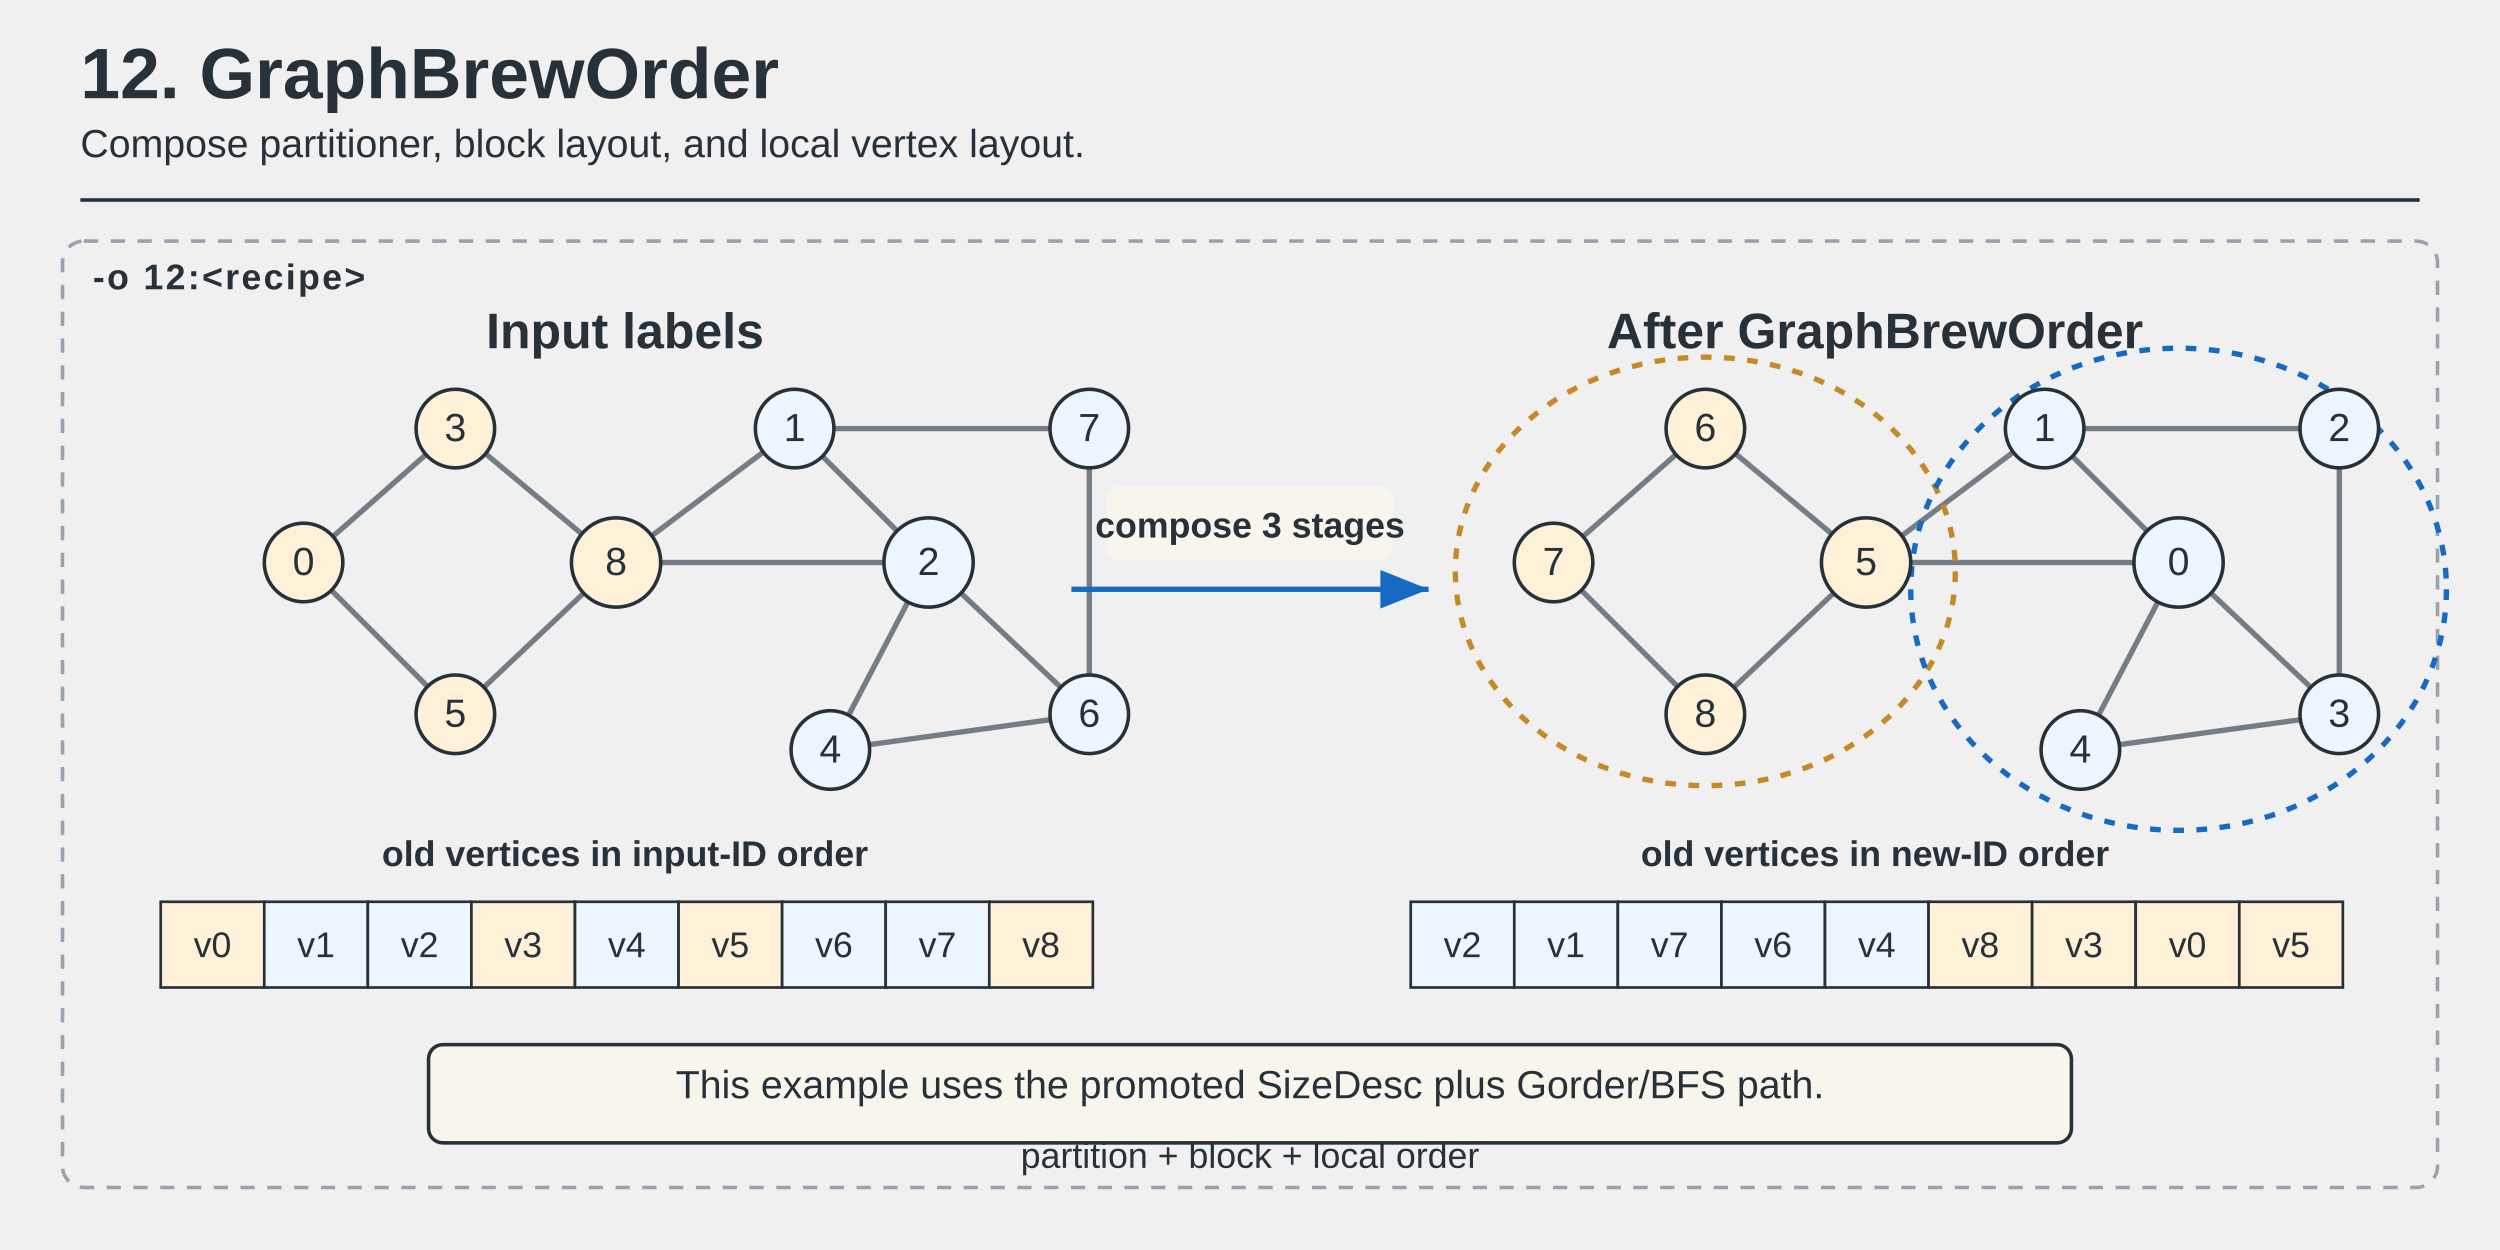
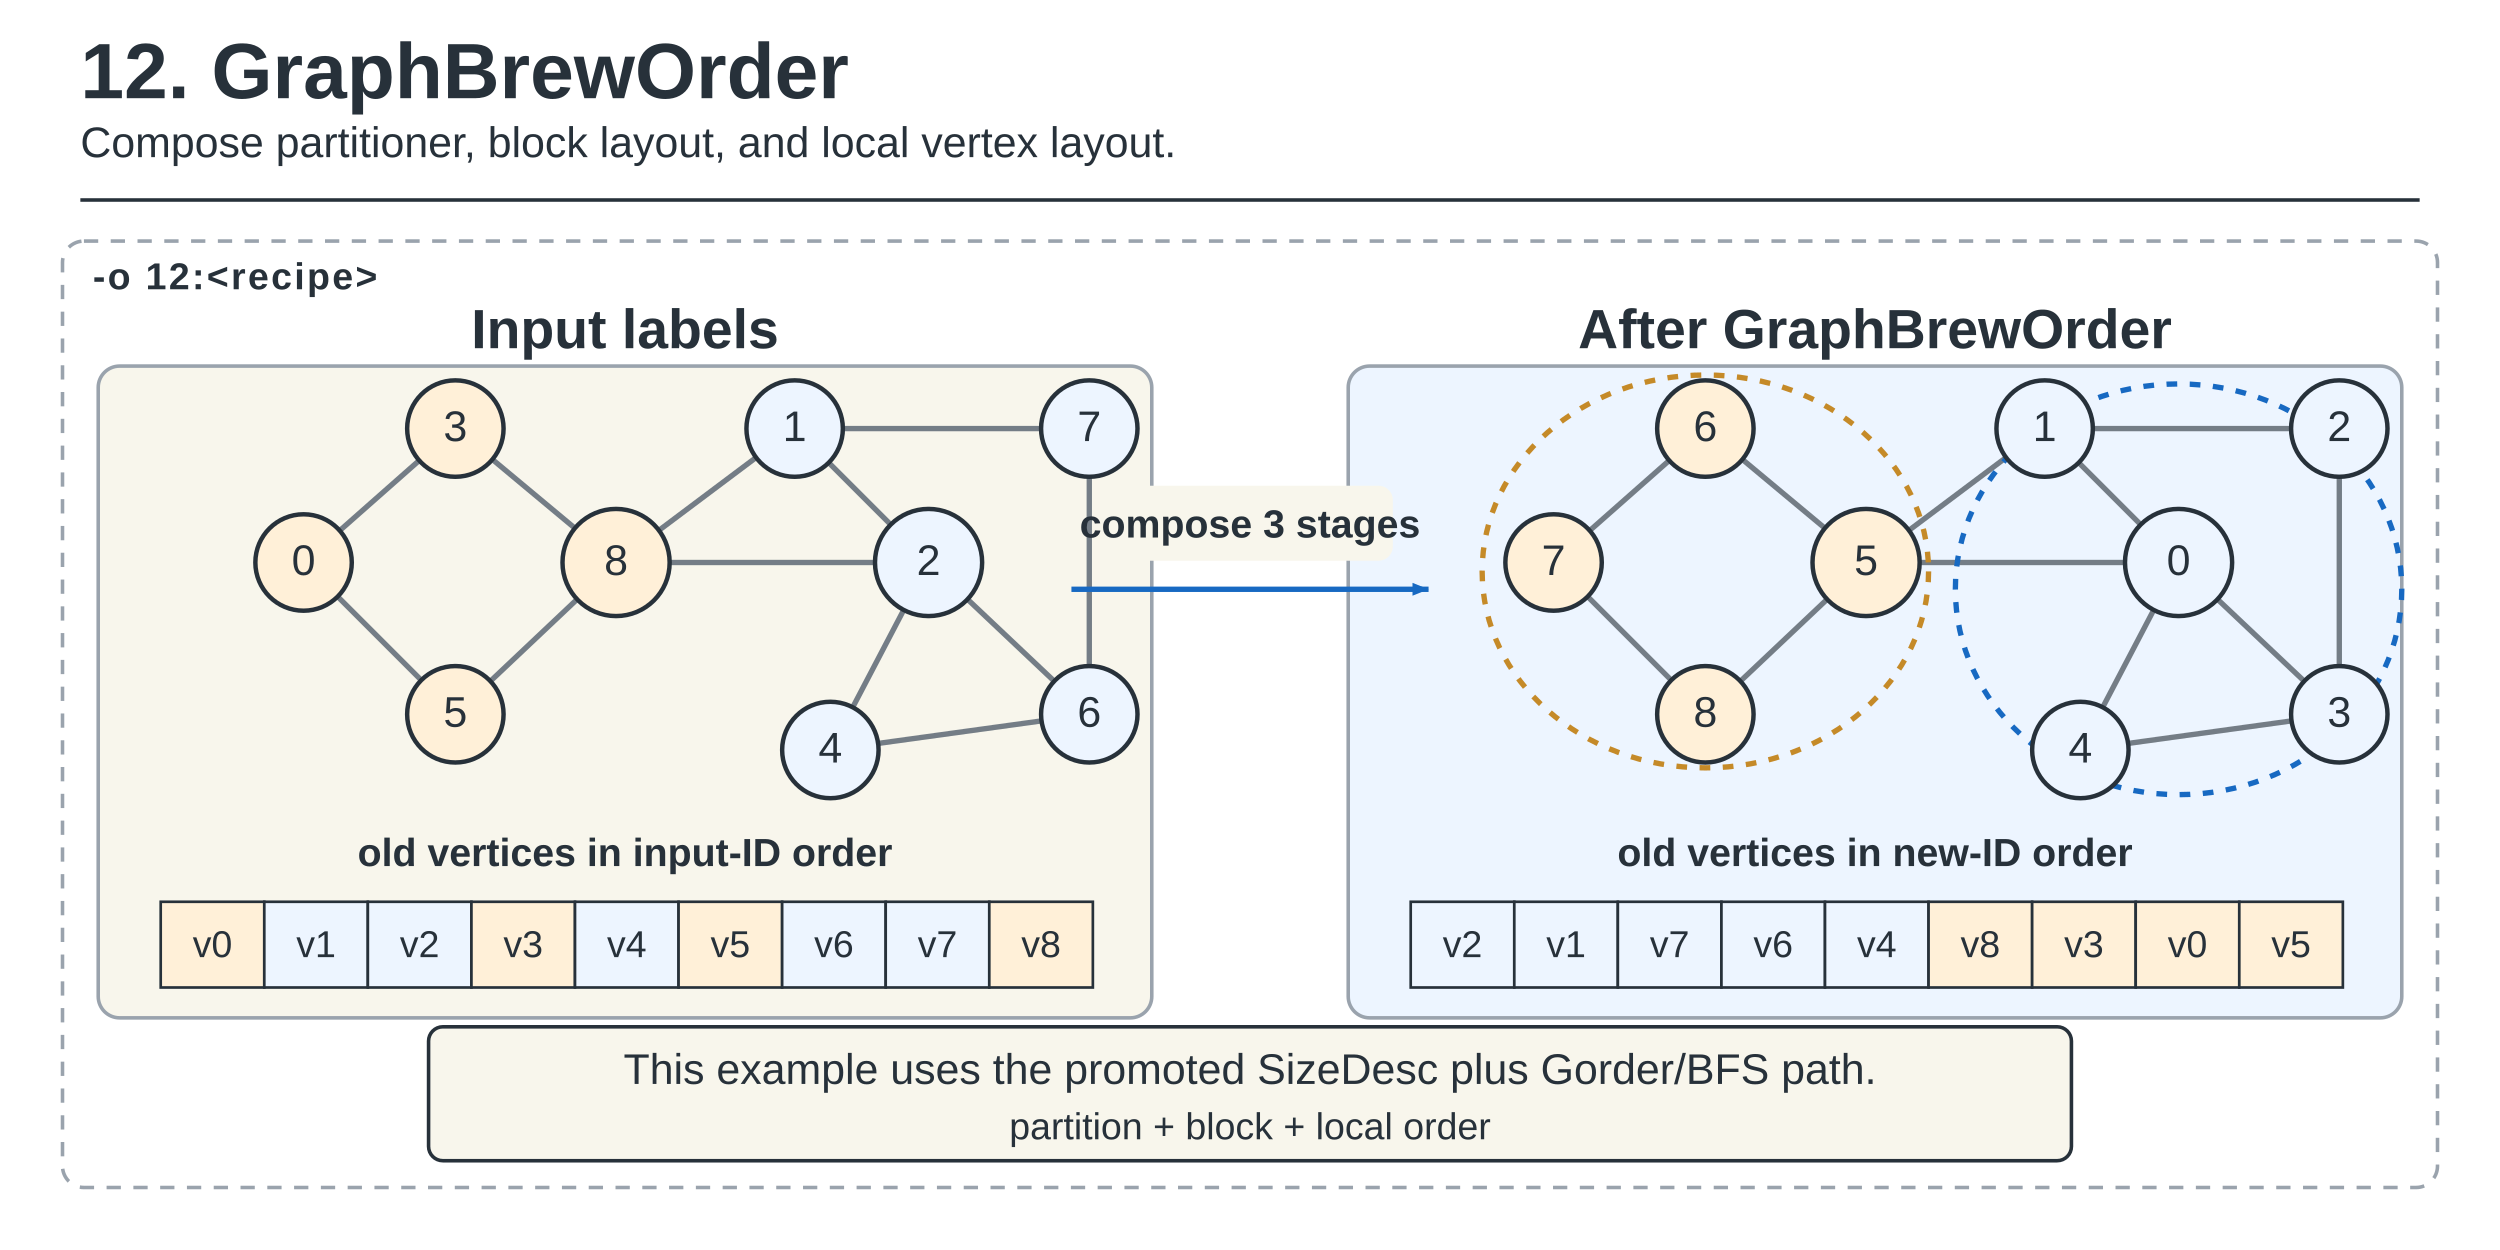
<svg xmlns="http://www.w3.org/2000/svg" width="1400" height="700" viewBox="0 0 1400 700" role="img" aria-labelledby="title desc" fill="#27313A">
  <defs>
-     <marker id="arrow" viewBox="0 0 10 8" markerWidth="9" markerHeight="8" refX="10" refY="4" orient="auto">
+     <marker id="arrow" viewBox="0 0 10 8" markerWidth="9" markerHeight="8" refX="10" refY="4" orient="auto" markerUnits="userSpaceOnUse">
      <path d="M0 0 L10 4 L0 8 Z" fill="#1769C2" />
    </marker>
-     <marker id="edge-arrow" viewBox="0 0 8 6" markerWidth="7" markerHeight="6" refX="8" refY="3" orient="auto">
+     <marker id="edge-arrow" viewBox="0 0 8 6" markerWidth="7" markerHeight="6" refX="8" refY="3" orient="auto" markerUnits="userSpaceOnUse">
      <path d="M0 0 L8 3 L0 6 Z" fill="#747D86" />
    </marker>
    <style>
      :root{color-scheme:light dark}
      @media(prefers-color-scheme:dark){
        [fill="#27313A"]{fill:#ECE7DD}[stroke="#27313A"]{stroke:#ECE7DD}
+         [fill="#FFFFFF"]{fill:#1E2327}
        [fill="#F8F6EC"]{fill:#252A2E}[fill="#EDF5FF"]{fill:#273846}
        [fill="#E7F7EA"]{fill:#24382A}[fill="#FFF0D8"]{fill:#3B3122}
        [fill="#F7DEDC"]{fill:#3D292A}[fill="#EEE9FF"]{fill:#302C3C}
        [stroke="#9AA3AD"]{stroke:#747D86}
      }
-       .sans{font-family:Arial,Helvetica,sans-serif}.title{font-size:40px;font-weight:700}
-       .subtitle{font-size:22px}.domain{font-size:20px;font-weight:700;letter-spacing:1.3px}
-       .heading{font-size:28px;font-weight:700}.body{font-size:22px}
-       .label{font-size:20px;font-weight:700}.small{font-size:20px}
+       .sans{font-family:Arial,Helvetica,sans-serif}.title{font-size:44px;font-weight:700}
+       .subtitle{font-size:24px}.domain{font-size:21px;font-weight:700;letter-spacing:1.3px}
+       .heading{font-size:31px;font-weight:700}.body{font-size:24px}
+       .label{font-size:22px;font-weight:700}.small{font-size:21px}
      .flow{fill:none;stroke:#1769C2;stroke-width:3;marker-end:url(#arrow)}
+           .graph-panel{stroke:#9AA3AD;stroke-width:2}
    </style>
  </defs>
+   <rect width="1400" height="700" fill="#FFFFFF" />
  <text x="45" y="55" class="sans title">12. GraphBrewOrder</text>
  <text x="45" y="88" class="sans subtitle">Compose partitioner, block layout, and local vertex layout.</text>
  <line x1="45" y1="112" x2="1355" y2="112" stroke="#27313A" stroke-width="2" />
  <rect x="35" y="135" width="1330" height="530" rx="12" fill="none" stroke="#9AA3AD" stroke-width="2" stroke-dasharray="8 7" />
  <text x="52" y="162" class="sans domain">-o 12:&lt;recipe&gt;</text>
  <text x="350" y="195" text-anchor="middle" class="sans heading">Input labels</text>
  <text x="1050" y="195" text-anchor="middle" class="sans heading">After GraphBrewOrder</text>
+   <rect x="55" y="205" width="590" height="365" rx="12" fill="#F8F6EC" class="graph-panel" />
+   <rect x="755" y="205" width="590" height="365" rx="12" fill="#EDF5FF" class="graph-panel" />
  <line x1="170" y1="315" x2="255" y2="240" stroke="#747D86" stroke-width="3" />
  <line x1="170" y1="315" x2="255" y2="400" stroke="#747D86" stroke-width="3" />
  <line x1="255" y1="240" x2="345" y2="315" stroke="#747D86" stroke-width="3" />
  <line x1="255" y1="400" x2="345" y2="315" stroke="#747D86" stroke-width="3" />
  <line x1="345" y1="315" x2="445" y2="240" stroke="#747D86" stroke-width="3" />
  <line x1="345" y1="315" x2="520" y2="315" stroke="#747D86" stroke-width="3" />
  <line x1="445" y1="240" x2="520" y2="315" stroke="#747D86" stroke-width="3" />
  <line x1="445" y1="240" x2="610" y2="240" stroke="#747D86" stroke-width="3" />
  <line x1="520" y1="315" x2="465" y2="420" stroke="#747D86" stroke-width="3" />
  <line x1="520" y1="315" x2="610" y2="400" stroke="#747D86" stroke-width="3" />
  <line x1="465" y1="420" x2="610" y2="400" stroke="#747D86" stroke-width="3" />
  <line x1="610" y1="400" x2="610" y2="240" stroke="#747D86" stroke-width="3" />
-   <circle cx="170" cy="315" r="22" fill="#FFF0D8" stroke="#27313A" stroke-width="2" />
+   <circle cx="170" cy="315" r="27" fill="#FFF0D8" stroke="#27313A" stroke-width="2.5" />
  <text x="170" y="322" text-anchor="middle" class="sans body">0</text>
-   <circle cx="255" cy="240" r="22" fill="#FFF0D8" stroke="#27313A" stroke-width="2" />
+   <circle cx="255" cy="240" r="27" fill="#FFF0D8" stroke="#27313A" stroke-width="2.5" />
  <text x="255" y="247" text-anchor="middle" class="sans body">3</text>
-   <circle cx="255" cy="400" r="22" fill="#FFF0D8" stroke="#27313A" stroke-width="2" />
+   <circle cx="255" cy="400" r="27" fill="#FFF0D8" stroke="#27313A" stroke-width="2.5" />
  <text x="255" y="407" text-anchor="middle" class="sans body">5</text>
-   <circle cx="345" cy="315" r="25" fill="#FFF0D8" stroke="#27313A" stroke-width="2" />
+   <circle cx="345" cy="315" r="30" fill="#FFF0D8" stroke="#27313A" stroke-width="2.5" />
  <text x="345" y="322" text-anchor="middle" class="sans body">8</text>
-   <circle cx="445" cy="240" r="22" fill="#EDF5FF" stroke="#27313A" stroke-width="2" />
+   <circle cx="445" cy="240" r="27" fill="#EDF5FF" stroke="#27313A" stroke-width="2.5" />
  <text x="445" y="247" text-anchor="middle" class="sans body">1</text>
-   <circle cx="520" cy="315" r="25" fill="#EDF5FF" stroke="#27313A" stroke-width="2" />
+   <circle cx="520" cy="315" r="30" fill="#EDF5FF" stroke="#27313A" stroke-width="2.5" />
  <text x="520" y="322" text-anchor="middle" class="sans body">2</text>
-   <circle cx="465" cy="420" r="22" fill="#EDF5FF" stroke="#27313A" stroke-width="2" />
+   <circle cx="465" cy="420" r="27" fill="#EDF5FF" stroke="#27313A" stroke-width="2.5" />
  <text x="465" y="427" text-anchor="middle" class="sans body">4</text>
-   <circle cx="610" cy="400" r="22" fill="#EDF5FF" stroke="#27313A" stroke-width="2" />
+   <circle cx="610" cy="400" r="27" fill="#EDF5FF" stroke="#27313A" stroke-width="2.5" />
  <text x="610" y="407" text-anchor="middle" class="sans body">6</text>
-   <circle cx="610" cy="240" r="22" fill="#EDF5FF" stroke="#27313A" stroke-width="2" />
+   <circle cx="610" cy="240" r="27" fill="#EDF5FF" stroke="#27313A" stroke-width="2.5" />
  <text x="610" y="247" text-anchor="middle" class="sans body">7</text>
  <path d="M600 330 H800" class="flow" />
  <rect x="620" y="272" width="160" height="42" rx="8" fill="#F8F6EC" />
  <text x="700" y="301" text-anchor="middle" class="sans label">compose 3 stages</text>
  <line x1="870" y1="315" x2="955" y2="240" stroke="#747D86" stroke-width="3" />
  <line x1="870" y1="315" x2="955" y2="400" stroke="#747D86" stroke-width="3" />
  <line x1="955" y1="240" x2="1045" y2="315" stroke="#747D86" stroke-width="3" />
  <line x1="955" y1="400" x2="1045" y2="315" stroke="#747D86" stroke-width="3" />
  <line x1="1045" y1="315" x2="1145" y2="240" stroke="#747D86" stroke-width="3" />
  <line x1="1045" y1="315" x2="1220" y2="315" stroke="#747D86" stroke-width="3" />
  <line x1="1145" y1="240" x2="1220" y2="315" stroke="#747D86" stroke-width="3" />
  <line x1="1145" y1="240" x2="1310" y2="240" stroke="#747D86" stroke-width="3" />
  <line x1="1220" y1="315" x2="1165" y2="420" stroke="#747D86" stroke-width="3" />
  <line x1="1220" y1="315" x2="1310" y2="400" stroke="#747D86" stroke-width="3" />
  <line x1="1165" y1="420" x2="1310" y2="400" stroke="#747D86" stroke-width="3" />
  <line x1="1310" y1="400" x2="1310" y2="240" stroke="#747D86" stroke-width="3" />
-   <ellipse cx="955" cy="320" rx="140" ry="120" fill="none" stroke="#C58A28" stroke-width="3" stroke-dasharray="6 7" />
-   <ellipse cx="1220" cy="330" rx="150" ry="135" fill="none" stroke="#1769C2" stroke-width="3" stroke-dasharray="6 7" />
-   <circle cx="870" cy="315" r="22" fill="#FFF0D8" stroke="#27313A" stroke-width="2" />
+   <ellipse cx="955" cy="320" rx="125" ry="110" fill="none" stroke="#C58A28" stroke-width="3" stroke-dasharray="6 7" />
+   <ellipse cx="1220" cy="330" rx="125" ry="115" fill="none" stroke="#1769C2" stroke-width="3" stroke-dasharray="6 7" />
+   <circle cx="870" cy="315" r="27" fill="#FFF0D8" stroke="#27313A" stroke-width="2.5" />
  <text x="870" y="322" text-anchor="middle" class="sans body">7</text>
-   <circle cx="955" cy="240" r="22" fill="#FFF0D8" stroke="#27313A" stroke-width="2" />
+   <circle cx="955" cy="240" r="27" fill="#FFF0D8" stroke="#27313A" stroke-width="2.5" />
  <text x="955" y="247" text-anchor="middle" class="sans body">6</text>
-   <circle cx="955" cy="400" r="22" fill="#FFF0D8" stroke="#27313A" stroke-width="2" />
+   <circle cx="955" cy="400" r="27" fill="#FFF0D8" stroke="#27313A" stroke-width="2.5" />
  <text x="955" y="407" text-anchor="middle" class="sans body">8</text>
-   <circle cx="1045" cy="315" r="25" fill="#FFF0D8" stroke="#27313A" stroke-width="2" />
+   <circle cx="1045" cy="315" r="30" fill="#FFF0D8" stroke="#27313A" stroke-width="2.5" />
  <text x="1045" y="322" text-anchor="middle" class="sans body">5</text>
-   <circle cx="1145" cy="240" r="22" fill="#EDF5FF" stroke="#27313A" stroke-width="2" />
+   <circle cx="1145" cy="240" r="27" fill="#EDF5FF" stroke="#27313A" stroke-width="2.5" />
  <text x="1145" y="247" text-anchor="middle" class="sans body">1</text>
-   <circle cx="1220" cy="315" r="25" fill="#EDF5FF" stroke="#27313A" stroke-width="2" />
+   <circle cx="1220" cy="315" r="30" fill="#EDF5FF" stroke="#27313A" stroke-width="2.5" />
  <text x="1220" y="322" text-anchor="middle" class="sans body">0</text>
-   <circle cx="1165" cy="420" r="22" fill="#EDF5FF" stroke="#27313A" stroke-width="2" />
+   <circle cx="1165" cy="420" r="27" fill="#EDF5FF" stroke="#27313A" stroke-width="2.5" />
  <text x="1165" y="427" text-anchor="middle" class="sans body">4</text>
-   <circle cx="1310" cy="400" r="22" fill="#EDF5FF" stroke="#27313A" stroke-width="2" />
+   <circle cx="1310" cy="400" r="27" fill="#EDF5FF" stroke="#27313A" stroke-width="2.5" />
  <text x="1310" y="407" text-anchor="middle" class="sans body">3</text>
-   <circle cx="1310" cy="240" r="22" fill="#EDF5FF" stroke="#27313A" stroke-width="2" />
+   <circle cx="1310" cy="240" r="27" fill="#EDF5FF" stroke="#27313A" stroke-width="2.5" />
  <text x="1310" y="247" text-anchor="middle" class="sans body">2</text>
  <text x="350" y="485" text-anchor="middle" class="sans label">old vertices in input-ID order</text>
  <text x="1050" y="485" text-anchor="middle" class="sans label">old vertices in new-ID order</text>
  <rect x="90" y="505" width="58" height="48" fill="#FFF0D8" stroke="#27313A" stroke-width="1.5" />
  <text x="119" y="536" text-anchor="middle" class="sans small">v0</text>
  <rect x="148" y="505" width="58" height="48" fill="#EDF5FF" stroke="#27313A" stroke-width="1.5" />
  <text x="177" y="536" text-anchor="middle" class="sans small">v1</text>
  <rect x="206" y="505" width="58" height="48" fill="#EDF5FF" stroke="#27313A" stroke-width="1.5" />
  <text x="235" y="536" text-anchor="middle" class="sans small">v2</text>
  <rect x="264" y="505" width="58" height="48" fill="#FFF0D8" stroke="#27313A" stroke-width="1.5" />
  <text x="293" y="536" text-anchor="middle" class="sans small">v3</text>
  <rect x="322" y="505" width="58" height="48" fill="#EDF5FF" stroke="#27313A" stroke-width="1.5" />
  <text x="351" y="536" text-anchor="middle" class="sans small">v4</text>
  <rect x="380" y="505" width="58" height="48" fill="#FFF0D8" stroke="#27313A" stroke-width="1.5" />
  <text x="409" y="536" text-anchor="middle" class="sans small">v5</text>
  <rect x="438" y="505" width="58" height="48" fill="#EDF5FF" stroke="#27313A" stroke-width="1.5" />
  <text x="467" y="536" text-anchor="middle" class="sans small">v6</text>
  <rect x="496" y="505" width="58" height="48" fill="#EDF5FF" stroke="#27313A" stroke-width="1.5" />
  <text x="525" y="536" text-anchor="middle" class="sans small">v7</text>
  <rect x="554" y="505" width="58" height="48" fill="#FFF0D8" stroke="#27313A" stroke-width="1.5" />
  <text x="583" y="536" text-anchor="middle" class="sans small">v8</text>
  <rect x="790" y="505" width="58" height="48" fill="#EDF5FF" stroke="#27313A" stroke-width="1.5" />
  <text x="819" y="536" text-anchor="middle" class="sans small">v2</text>
  <rect x="848" y="505" width="58" height="48" fill="#EDF5FF" stroke="#27313A" stroke-width="1.5" />
  <text x="877" y="536" text-anchor="middle" class="sans small">v1</text>
  <rect x="906" y="505" width="58" height="48" fill="#EDF5FF" stroke="#27313A" stroke-width="1.5" />
  <text x="935" y="536" text-anchor="middle" class="sans small">v7</text>
  <rect x="964" y="505" width="58" height="48" fill="#EDF5FF" stroke="#27313A" stroke-width="1.5" />
  <text x="993" y="536" text-anchor="middle" class="sans small">v6</text>
  <rect x="1022" y="505" width="58" height="48" fill="#EDF5FF" stroke="#27313A" stroke-width="1.5" />
  <text x="1051" y="536" text-anchor="middle" class="sans small">v4</text>
  <rect x="1080" y="505" width="58" height="48" fill="#FFF0D8" stroke="#27313A" stroke-width="1.5" />
  <text x="1109" y="536" text-anchor="middle" class="sans small">v8</text>
  <rect x="1138" y="505" width="58" height="48" fill="#FFF0D8" stroke="#27313A" stroke-width="1.5" />
  <text x="1167" y="536" text-anchor="middle" class="sans small">v3</text>
  <rect x="1196" y="505" width="58" height="48" fill="#FFF0D8" stroke="#27313A" stroke-width="1.5" />
  <text x="1225" y="536" text-anchor="middle" class="sans small">v0</text>
  <rect x="1254" y="505" width="58" height="48" fill="#FFF0D8" stroke="#27313A" stroke-width="1.5" />
  <text x="1283" y="536" text-anchor="middle" class="sans small">v5</text>
-   <rect x="240" y="585" width="920" height="55" rx="8" fill="#F8F6EC" stroke="#27313A" stroke-width="2" />
-   <text x="700" y="615" text-anchor="middle" class="sans body">This example uses the promoted SizeDesc plus Gorder/BFS path.</text>
-   <text x="700" y="654" text-anchor="middle" class="sans small">partition + block + local order</text>
+   <rect x="240" y="575" width="920" height="75" rx="8" fill="#F8F6EC" stroke="#27313A" stroke-width="2" />
+   <text x="700" y="607" text-anchor="middle" class="sans body">This example uses the promoted SizeDesc plus Gorder/BFS path.</text>
+   <text x="700" y="638" text-anchor="middle" class="sans small">partition + block + local order</text>
</svg>
